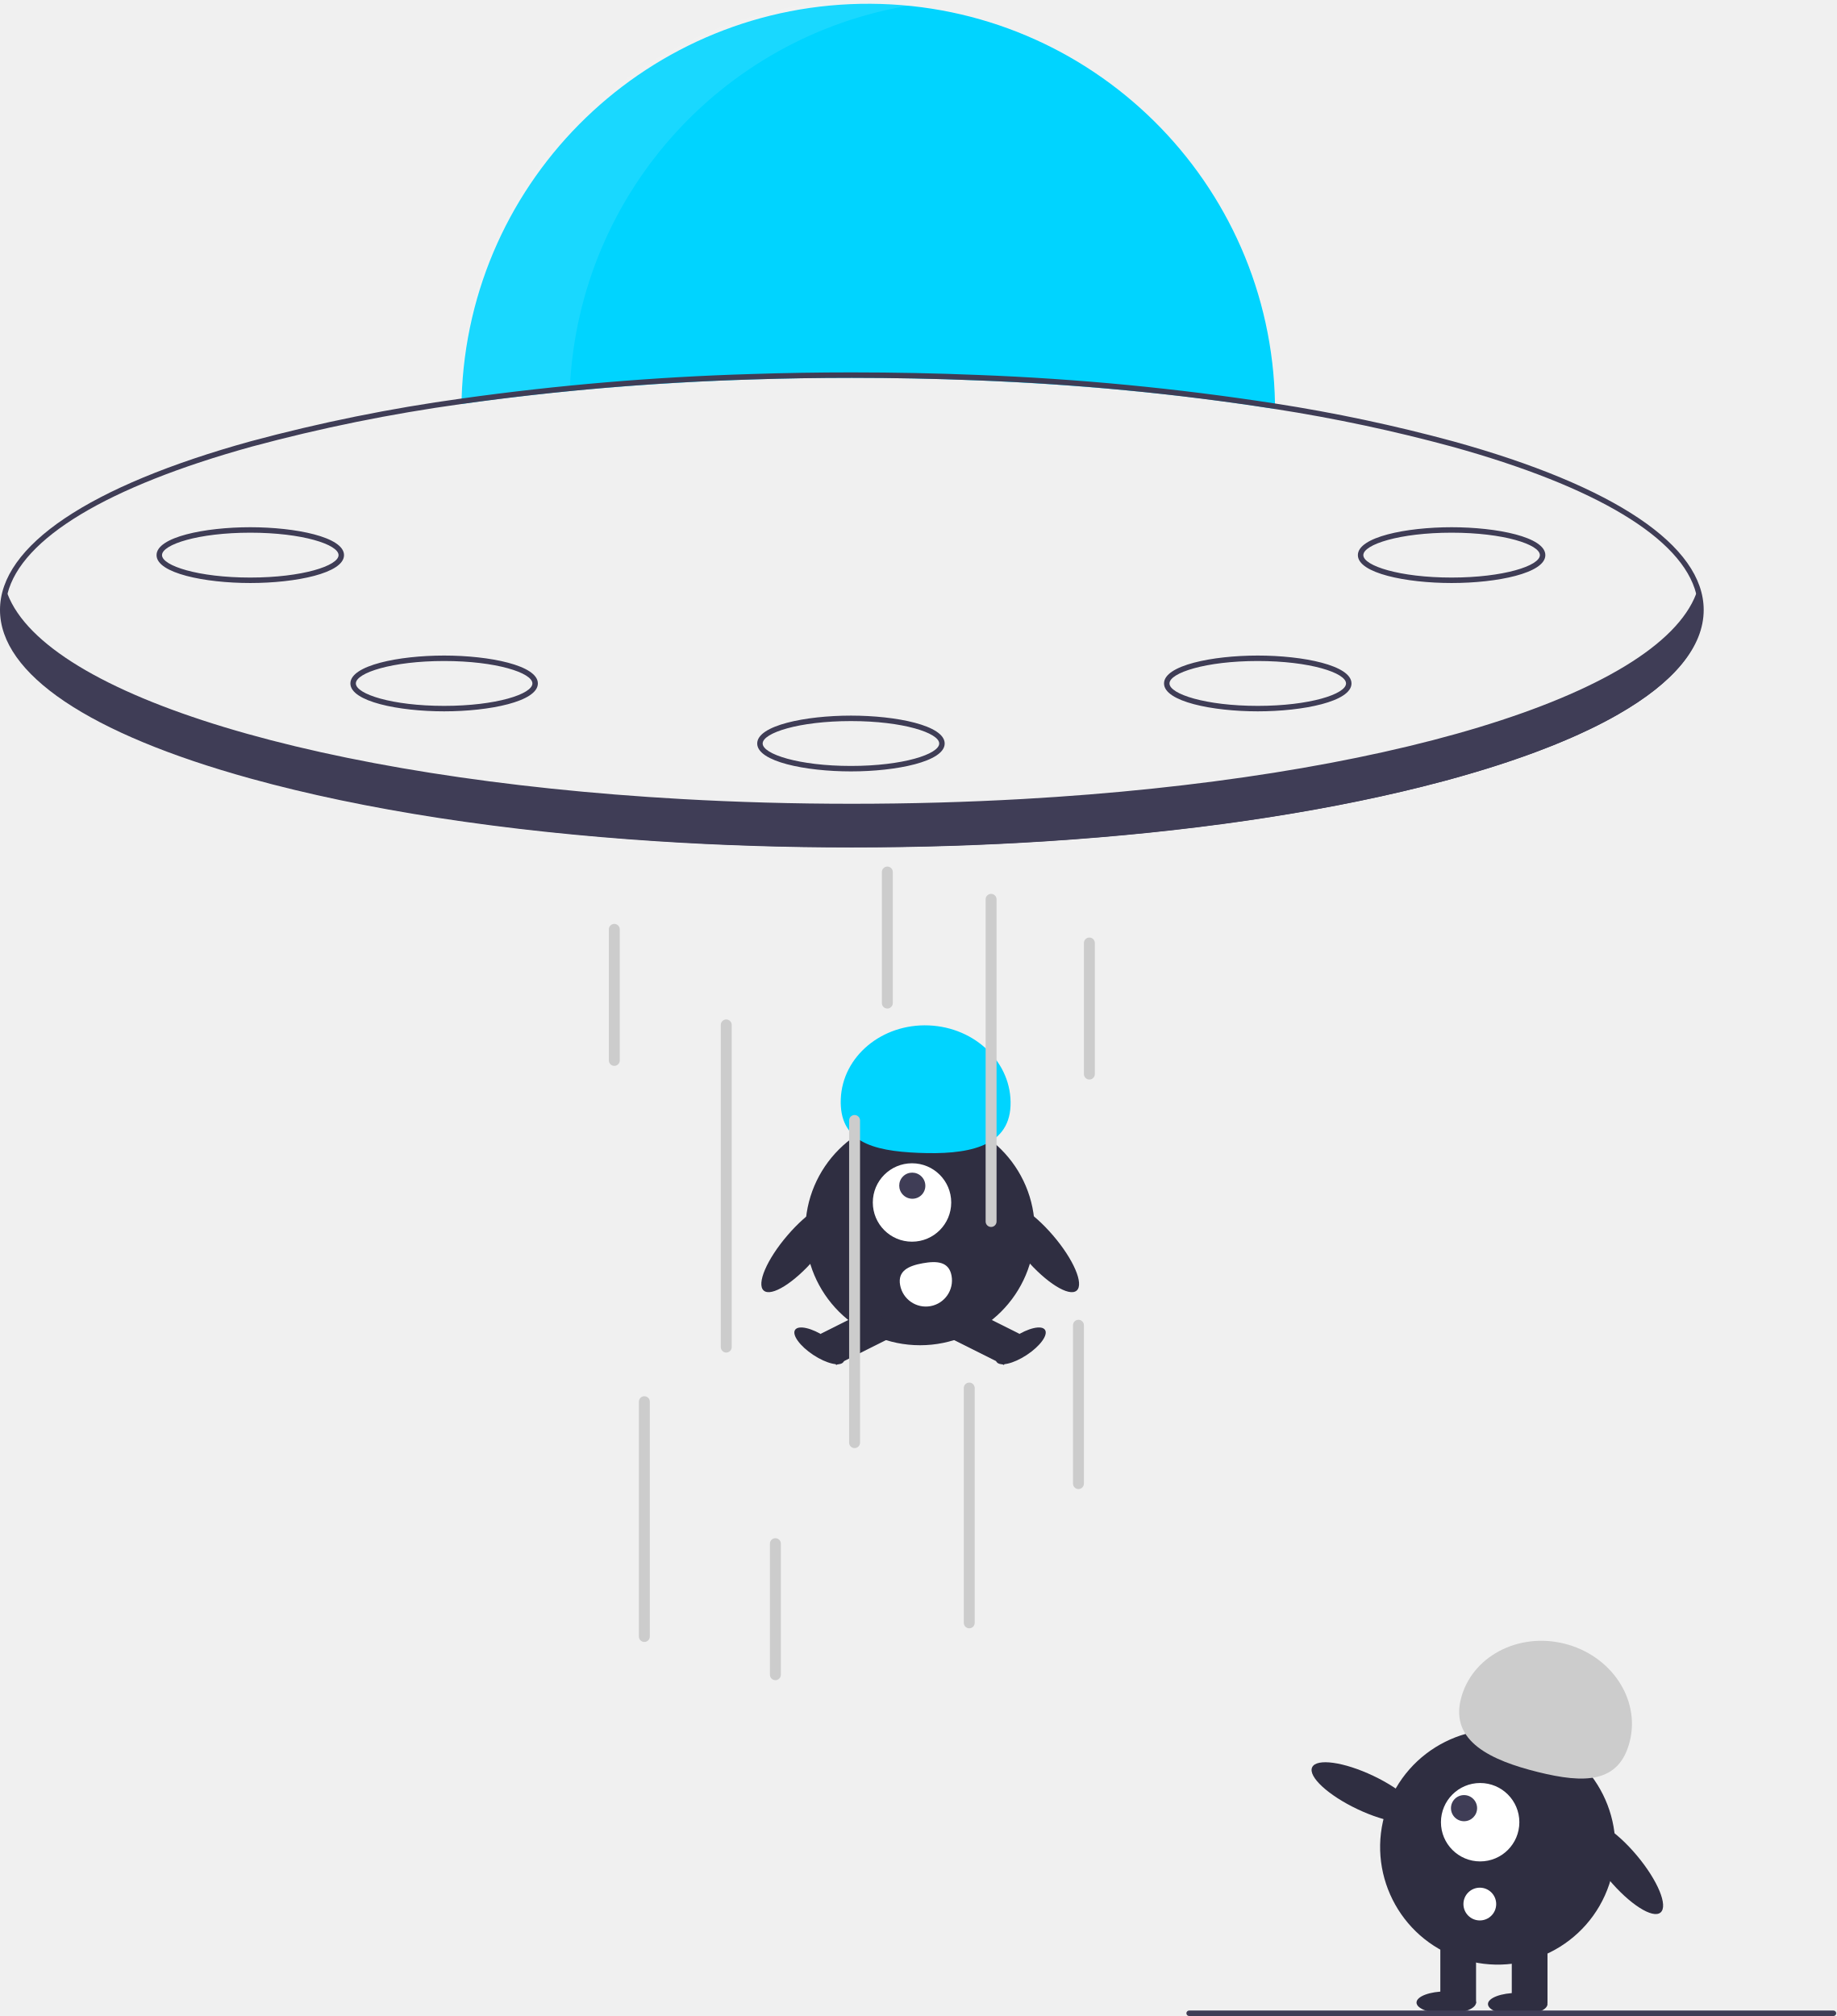
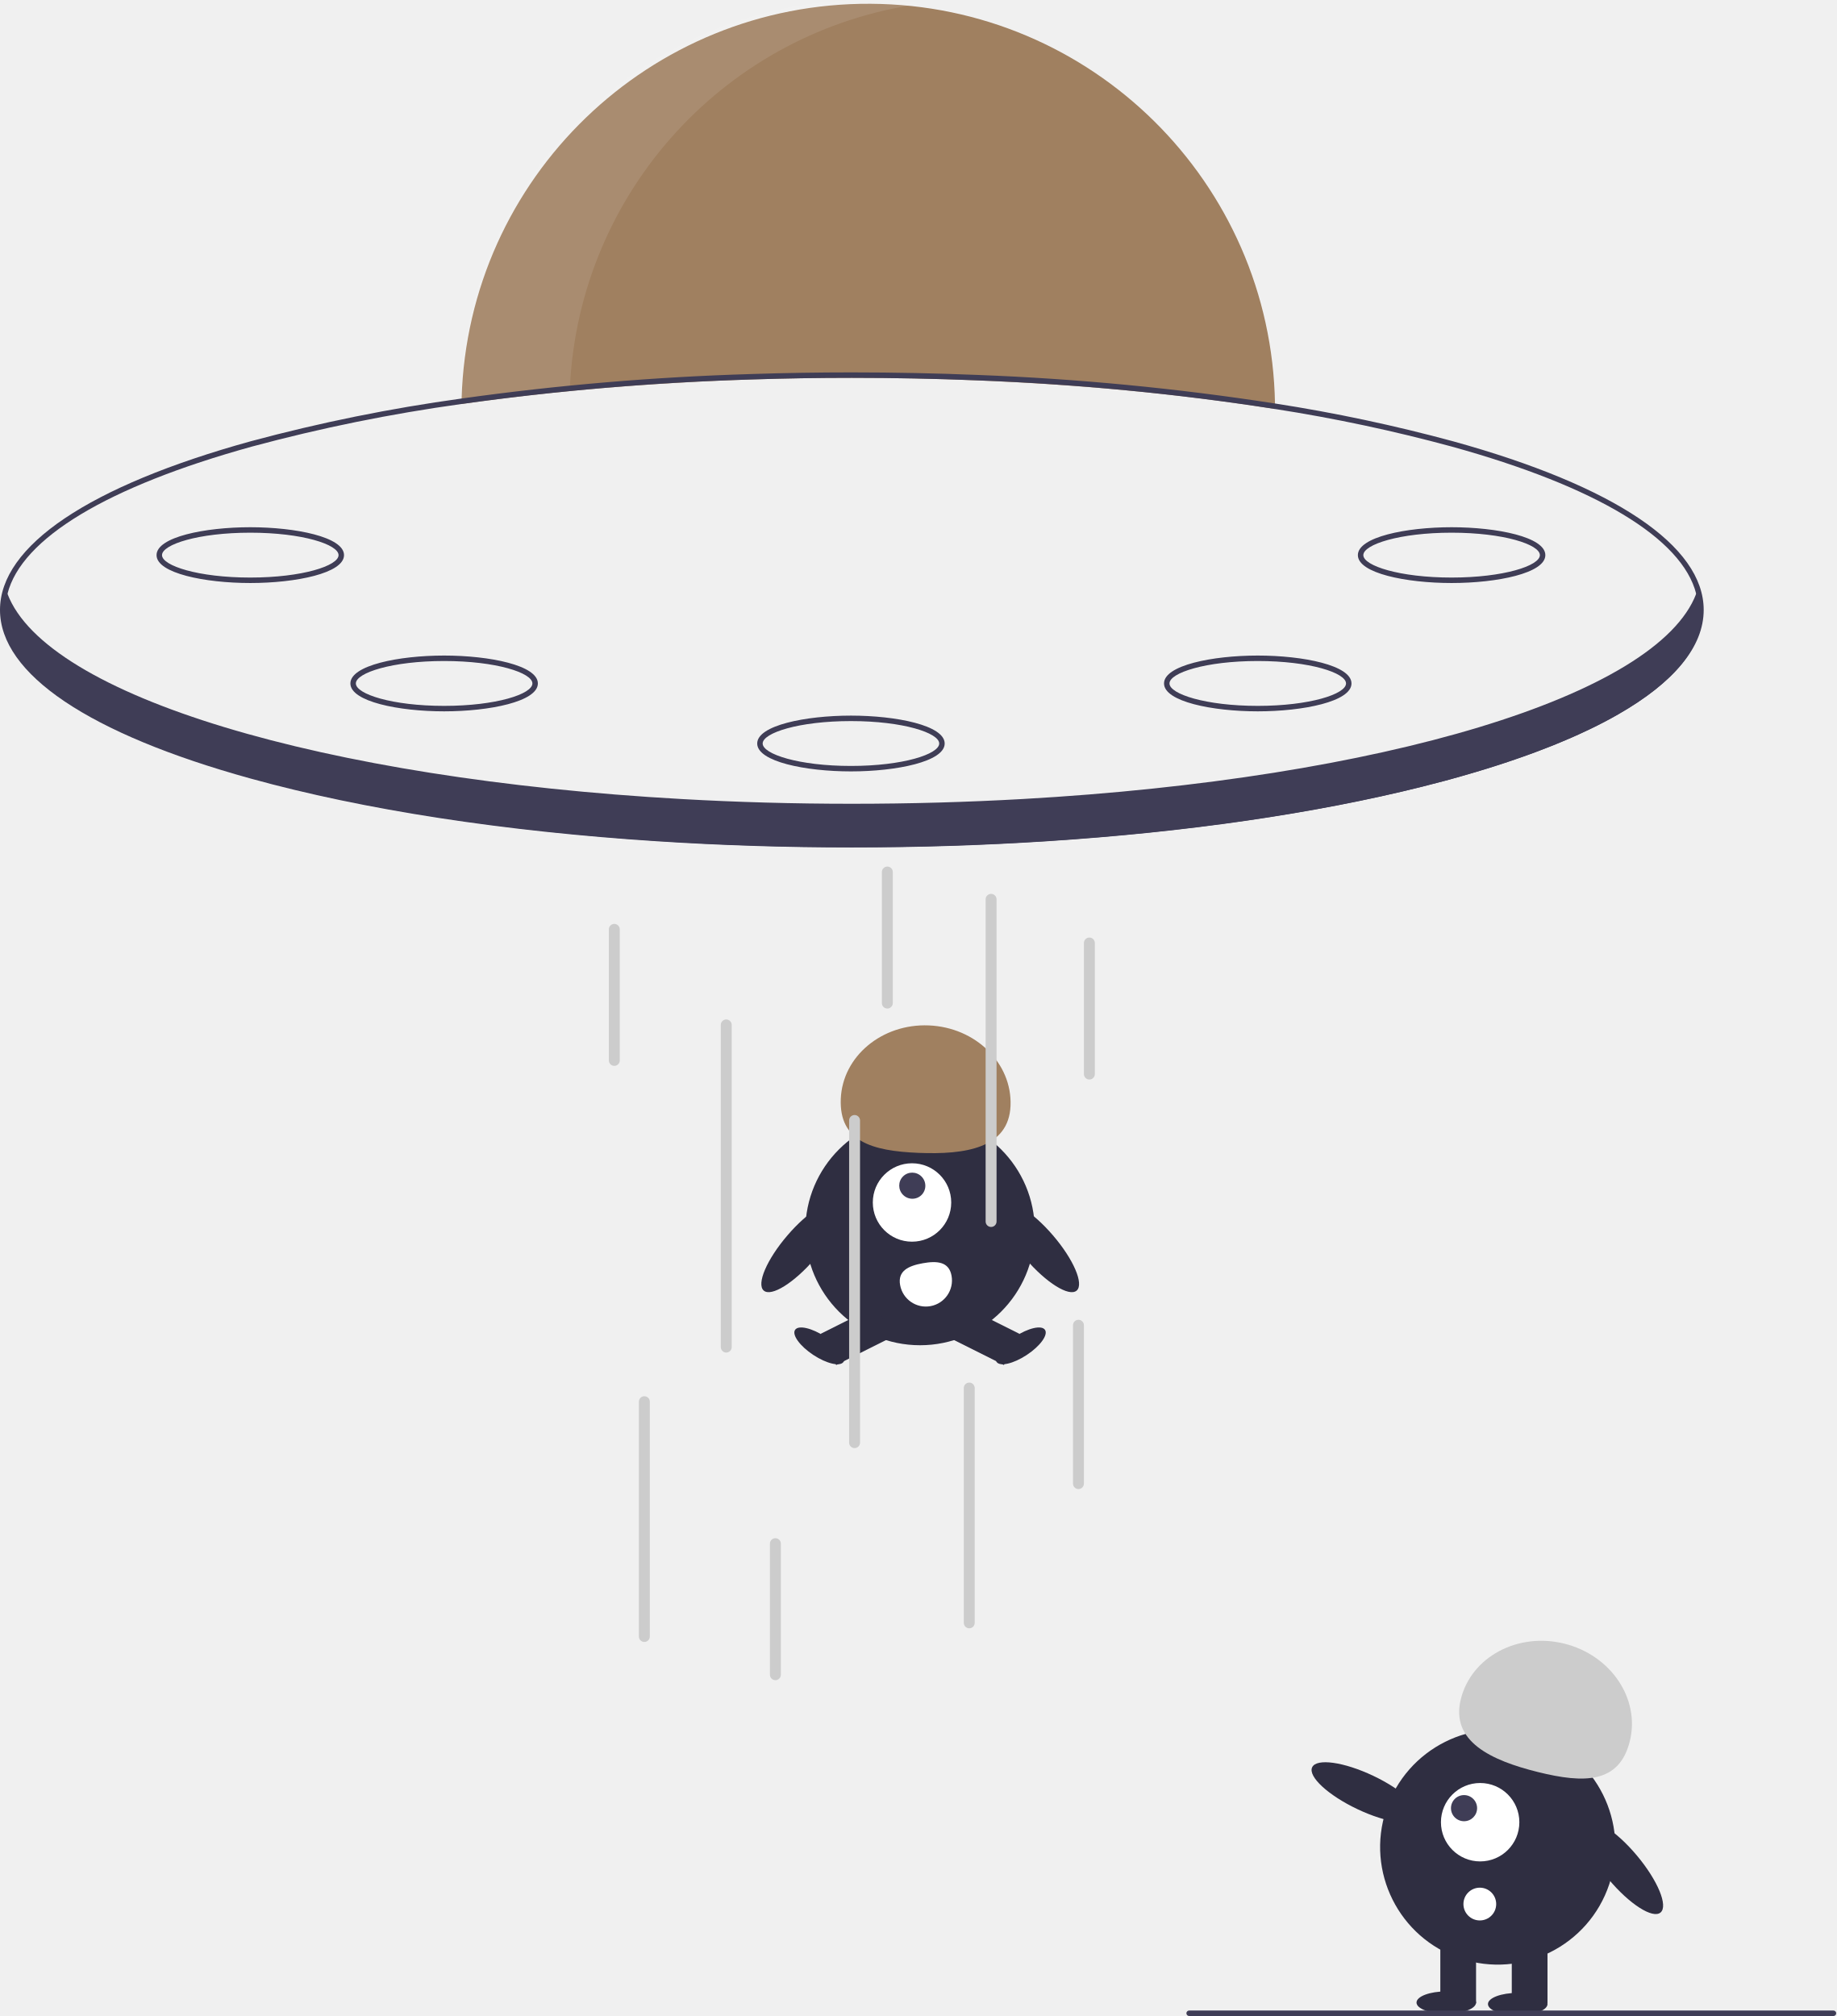
<svg xmlns="http://www.w3.org/2000/svg" width="672.532" height="738.394" viewBox="0 0 672.532 738.394" role="img" artist="Katerina Limpitsouni" source="https://undraw.co/">
-   <path d="M730.734,230.607c-46.62-7.44-99.71-11.41-155-11.41-50.6,0-99.35,3.32-142.98,9.58.01-.67.02-1.34.05-2.01a148.999,148.999,0,0,1,297.91,1.82C730.724,229.267,730.734,229.937,730.734,230.607Z" transform="translate(-263.7342 -80.80301)" fill="#00d4ff" />
+   <path d="M730.734,230.607c-46.62-7.44-99.71-11.41-155-11.41-50.6,0-99.35,3.32-142.98,9.58.01-.67.02-1.34.05-2.01a148.999,148.999,0,0,1,297.91,1.82C730.724,229.267,730.734,229.937,730.734,230.607Z" transform="translate(-263.7342 -80.80301)" fill="#a08060" />
  <g opacity="0.1">
    <path d="M601.285,82.144A149.047,149.047,0,0,0,432.353,225.373c-.03.67-.04,1.34-.05,2.01,12.962-1.86,26.385-3.454,40.165-4.784A149.022,149.022,0,0,1,601.285,82.144Z" transform="translate(-263.7342 -80.80301)" fill="#fff" />
  </g>
  <path d="M795.914,242.427a600.121,600.121,0,0,0-65.2-13.84,943.364,943.364,0,0,0-108.74-10.45c-15.17-.62-30.62-.94-46.24-.94-12.38,0-24.66.2-36.77.6a973.29,973.29,0,0,0-106.16,8.97,624.292,624.292,0,0,0-77.25,15.66c-59.21,16.37-91.82,38.31-91.82,61.77s32.61,45.4,91.82,61.77c41.64,11.52,92.98,19.37,148.92,22.97,23.09,1.5,46.96,2.26,71.26,2.26,24.38,0,48.33-.77,71.49-2.27,50.91-3.29,98.01-10.1,137.43-20,.21-.06.41-.11.62-.16,2.66-.66,5.28-1.35,7.87-2.04.93-.26,1.85-.51,2.77-.76a.978.978,0,0,1,.16-.05c.88-.24,1.75-.49,2.62-.73,1.74-.5,3.46-.99,5.15-1.5.08-.02.15-.04.22-.06,1.47-.44,2.91-.88,4.34-1.32,1.17-.37,2.33-.73,3.48-1.1q1.261-.405,2.49-.81c.6-.2,1.19-.39,1.77-.59.79-.26,1.58-.53,2.36-.8.33-.11.66-.22.98-.34.75-.25,1.48-.51,2.21-.77.79-.28,1.58-.57,2.36-.85.65-.23,1.3-.47,1.94-.71.54-.21,1.07-.41,1.61-.61,1.47-.55,2.91-1.12,4.33-1.68.71-.29,1.42-.57,2.12-.86.69-.28,1.39-.57,2.07-.86q1.679-.705,3.3-1.41c.52-.24,1.05-.47,1.56-.69.39-.18.77-.35,1.16-.53.28-.12.56-.25.83-.38,1.01-.46,2.01-.93,2.99-1.4q5.64-2.7,10.53-5.52c20.45-11.71,31.24-24.7,31.24-38.2C887.734,280.737,855.124,258.797,795.914,242.427Zm-.54,121.62c-41.69,11.53-93.17,19.38-149.26,22.95-22.81,1.45-46.39,2.2-70.38,2.2-23.91,0-47.41-.74-70.15-2.19-56.18-3.56-107.74-11.41-149.49-22.96-58.27-16.12-90.36-37.37-90.36-59.85a24.118,24.118,0,0,1,.74-5.89c5.1-20.28,36.47-39.26,89.62-53.96a623.806,623.806,0,0,1,76.66-15.57,976.027,976.027,0,0,1,106.8-9q17.881-.585,36.18-.58c15.41,0,30.65.31,45.63.91a941.367,941.367,0,0,1,109.37,10.5A598.858,598.858,0,0,1,795.374,244.347c53.14,14.7,84.5,33.67,89.61,53.94a23.822,23.822,0,0,1,.75,5.91C885.734,326.677,853.644,347.927,795.374,364.047Z" transform="translate(-263.7342 -80.80301)" fill="#3f3d56" />
  <path d="M887.164,305.107c0,13.36-11.01,26-30.67,37.29-3.27,1.88-6.79,3.72-10.53,5.52-.98.47-1.98.94-2.99,1.4-.27.13-.55.26-.83.38-.39.18-.77.35-1.16.53-.51.22-1.04.45-1.56.69q-1.62.705-3.3,1.41c-.68.29-1.38.58-2.07.86-.7.29-1.41.57-2.12.86-1.42.56-2.86,1.13-4.33,1.68-.54.2-1.07.4-1.61.61-.64.24-1.29.48-1.94.71-.78.28-1.57.57-2.36.85-.73.26-1.46.52-2.21.77-.32.12-.65.23-.98.34-.78.27-1.57.54-2.36.8-.58.2-1.17.39-1.77.59q-1.23.405-2.49.81c-1.15.37-2.31.73-3.48,1.1-1.43.44-2.87.88-4.34,1.32-.07.02-.14.04-.22.06-1.69.51-3.41,1-5.15,1.5-.87.24-1.74.49-2.62.73a.978.978,0,0,0-.16.05c-.92.25-1.84.5-2.77.76-2.58.68-5.21,1.37-7.87,2.04-.21.05-.41.1-.62.16-38.35,9.58-85.4,16.56-137.47,19.93-22.81,1.47-46.59,2.25-71.02,2.25-24.65,0-48.63-.79-71.62-2.29-137.24-8.95-239.38-43.03-239.38-83.71a25.072,25.072,0,0,1,1.12-7.3c.06.17.12.33.19.5,14.27,37.48,115.54,67.77,246.94,75.16,20.13,1.14,40.98,1.73,62.32,1.73,21.43,0,42.36-.6,62.57-1.74,131.29-7.42,232.46-37.72,246.68-75.17q.36-.9.63-1.8A25.305,25.305,0,0,1,887.164,305.107Z" transform="translate(-263.7342 -80.80301)" fill="#3f3d56" />
  <path d="M355.404,294.343c-16.643,0-34.331-3.581-34.331-10.217s17.688-10.217,34.331-10.217,34.331,3.581,34.331,10.217S372.046,294.343,355.404,294.343Zm0-18.434c-19.053,0-32.331,4.331-32.331,8.217s13.278,8.217,32.331,8.217,32.331-4.331,32.331-8.217S374.457,275.909,355.404,275.909Z" transform="translate(-263.7342 -80.80301)" fill="#3f3d56" />
  <path d="M426.403,341.343c-16.643,0-34.331-3.581-34.331-10.217s17.688-10.217,34.331-10.217c16.643,0,34.331,3.581,34.331,10.217S443.046,341.343,426.403,341.343Zm0-18.434c-19.053,0-32.331,4.331-32.331,8.217s13.278,8.217,32.331,8.217,32.331-4.331,32.331-8.217S445.456,322.909,426.403,322.909Z" transform="translate(-263.7342 -80.80301)" fill="#3f3d56" />
  <path d="M795.403,294.343c-16.643,0-34.331-3.581-34.331-10.217s17.688-10.217,34.331-10.217c16.643,0,34.331,3.581,34.331,10.217S812.046,294.343,795.403,294.343Zm0-18.434c-19.053,0-32.331,4.331-32.331,8.217s13.278,8.217,32.331,8.217,32.331-4.331,32.331-8.217S814.456,275.909,795.403,275.909Z" transform="translate(-263.7342 -80.80301)" fill="#3f3d56" />
  <path d="M724.403,341.343c-16.643,0-34.331-3.581-34.331-10.217s17.688-10.217,34.331-10.217c16.643,0,34.331,3.581,34.331,10.217S741.046,341.343,724.403,341.343Zm0-18.434c-19.053,0-32.331,4.331-32.331,8.217s13.278,8.217,32.331,8.217,32.331-4.331,32.331-8.217S743.456,322.909,724.403,322.909Z" transform="translate(-263.7342 -80.80301)" fill="#3f3d56" />
  <path d="M575.403,363.343c-16.643,0-34.331-3.581-34.331-10.217s17.688-10.217,34.331-10.217c16.643,0,34.331,3.581,34.331,10.217S592.046,363.343,575.403,363.343Zm0-18.434c-19.053,0-32.331,4.331-32.331,8.217s13.278,8.217,32.331,8.217,32.331-4.331,32.331-8.217S594.456,344.909,575.403,344.909Z" transform="translate(-263.7342 -80.80301)" fill="#3f3d56" />
  <circle cx="336.978" cy="450.704" r="42.012" fill="#2f2e41" />
  <rect x="565.937" y="563.554" width="22.868" height="12.763" transform="translate(-457.8202 238.0583) rotate(-26.60099)" fill="#2f2e41" />
  <ellipse cx="563.82" cy="573.748" rx="3.989" ry="10.636" transform="translate(-489.2755 647.8291) rotate(-56.60122)" fill="#2f2e41" />
  <rect x="617.672" y="558.502" width="12.763" height="22.868" transform="translate(-428.7216 791.9256) rotate(-63.39901)" fill="#2f2e41" />
  <ellipse cx="637.604" cy="573.748" rx="10.636" ry="3.989" transform="translate(-474.2674 364.9233) rotate(-33.39878)" fill="#2f2e41" />
  <circle cx="334.037" cy="440.428" r="14.359" fill="#fff" />
  <ellipse cx="597.87" cy="515.084" rx="4.766" ry="4.8" transform="translate(-452.8417 492.8192) rotate(-45)" fill="#3f3d56" />
-   <path d="M633.854,485.802c.632-15.554-12.773-28.728-29.941-29.425s-31.597,11.346-32.229,26.9,11.302,19.087,28.47,19.785S633.222,501.356,633.854,485.802Z" transform="translate(-263.7342 -80.80301)" fill="#00d4ff" />
+   <path d="M633.854,485.802c.632-15.554-12.773-28.728-29.941-29.425s-31.597,11.346-32.229,26.9,11.302,19.087,28.47,19.785S633.222,501.356,633.854,485.802Z" transform="translate(-263.7342 -80.80301)" fill="#a08060" />
  <ellipse cx="644.388" cy="537.568" rx="6.594" ry="21.006" transform="translate(-458.4377 468.6175) rotate(-40.64516)" fill="#2f2e41" />
  <ellipse cx="557.154" cy="537.568" rx="21.006" ry="6.594" transform="translate(-477.3791 529.3527) rotate(-49.35484)" fill="#2f2e41" />
  <path d="M612.251,548.064a9.572,9.572,0,0,1-18.835,3.429l-.003-.018c-.942-5.202,3.08-7.043,8.283-7.985S611.309,542.862,612.251,548.064Z" transform="translate(-263.7342 -80.80301)" fill="#fff" />
  <path d="M529.734,576.197a2,2,0,0,1-2-2v-118a2,2,0,0,1,4,0v118A2,2,0,0,1,529.734,576.197Z" transform="translate(-263.7342 -80.80301)" fill="#ccc" />
  <path d="M499.734,682.197a2,2,0,0,1-2-2v-86a2,2,0,1,1,4,0v86A2,2,0,0,1,499.734,682.197Z" transform="translate(-263.7342 -80.80301)" fill="#ccc" />
  <path d="M576.734,611.197a2,2,0,0,1-2-2v-118a2,2,0,1,1,4,0v118A2,2,0,0,1,576.734,611.197Z" transform="translate(-263.7342 -80.80301)" fill="#ccc" />
  <path d="M547.734,696.197a2,2,0,0,1-2-2v-48a2,2,0,1,1,4,0v48A2,2,0,0,1,547.734,696.197Z" transform="translate(-263.7342 -80.80301)" fill="#ccc" />
  <path d="M588.734,450.197a2,2,0,0,1-2-2v-48a2,2,0,0,1,4,0v48A2,2,0,0,1,588.734,450.197Z" transform="translate(-263.7342 -80.80301)" fill="#ccc" />
  <path d="M488.734,471.197a2,2,0,0,1-2-2v-48a2,2,0,0,1,4,0v48A2,2,0,0,1,488.734,471.197Z" transform="translate(-263.7342 -80.80301)" fill="#ccc" />
  <path d="M662.734,476.197a2,2,0,0,1-2-2v-48a2,2,0,1,1,4,0v48A2,2,0,0,1,662.734,476.197Z" transform="translate(-263.7342 -80.80301)" fill="#ccc" />
  <path d="M658.734,626.197a2,2,0,0,1-2-2v-58a2,2,0,1,1,4,0v58A2,2,0,0,1,658.734,626.197Z" transform="translate(-263.7342 -80.80301)" fill="#ccc" />
  <path d="M618.734,677.197a2,2,0,0,1-2-2v-86a2,2,0,1,1,4,0v86A2,2,0,0,1,618.734,677.197Z" transform="translate(-263.7342 -80.80301)" fill="#ccc" />
  <path d="M626.734,530.197a2,2,0,0,1-2-2v-118a2,2,0,1,1,4,0v118A2,2,0,0,1,626.734,530.197Z" transform="translate(-263.7342 -80.80301)" fill="#ccc" />
  <ellipse cx="858.104" cy="764.783" rx="6.76" ry="21.534" transform="translate(-554.5318 648.4649) rotate(-39.93837)" fill="#2f2e41" />
  <circle cx="812.297" cy="757.305" r="43.067" transform="translate(-426.7515 1207.633) rotate(-71.56505)" fill="#2f2e41" />
  <rect x="553.707" y="710.302" width="13.084" height="23.442" fill="#2f2e41" />
  <rect x="527.54" y="710.302" width="13.084" height="23.442" fill="#2f2e41" />
  <ellipse cx="555.888" cy="734.016" rx="10.903" ry="4.089" fill="#2f2e41" />
  <ellipse cx="529.72" cy="733.471" rx="10.903" ry="4.089" fill="#2f2e41" />
  <path d="M798.774,703.169c3.846-15.487,20.821-24.601,37.915-20.356s27.834,20.24,23.989,35.727-16.604,15.537-33.698,11.292S794.928,718.656,798.774,703.169Z" transform="translate(-263.7342 -80.80301)" fill="#ccc" />
  <ellipse cx="763.788" cy="737.322" rx="6.76" ry="21.534" transform="translate(-493.4425 1030.659) rotate(-64.62574)" fill="#2f2e41" />
  <circle cx="542.124" cy="667.415" r="14.359" fill="#fff" />
  <circle cx="536.222" cy="662.268" r="4.786" fill="#3f3d56" />
  <circle cx="542" cy="697.394" r="6" fill="#fff" />
  <path d="M935.266,819.197h-236a1,1,0,0,1,0-2h236a1,1,0,0,1,0,2Z" transform="translate(-263.7342 -80.80301)" fill="#3f3d56" />
</svg>
